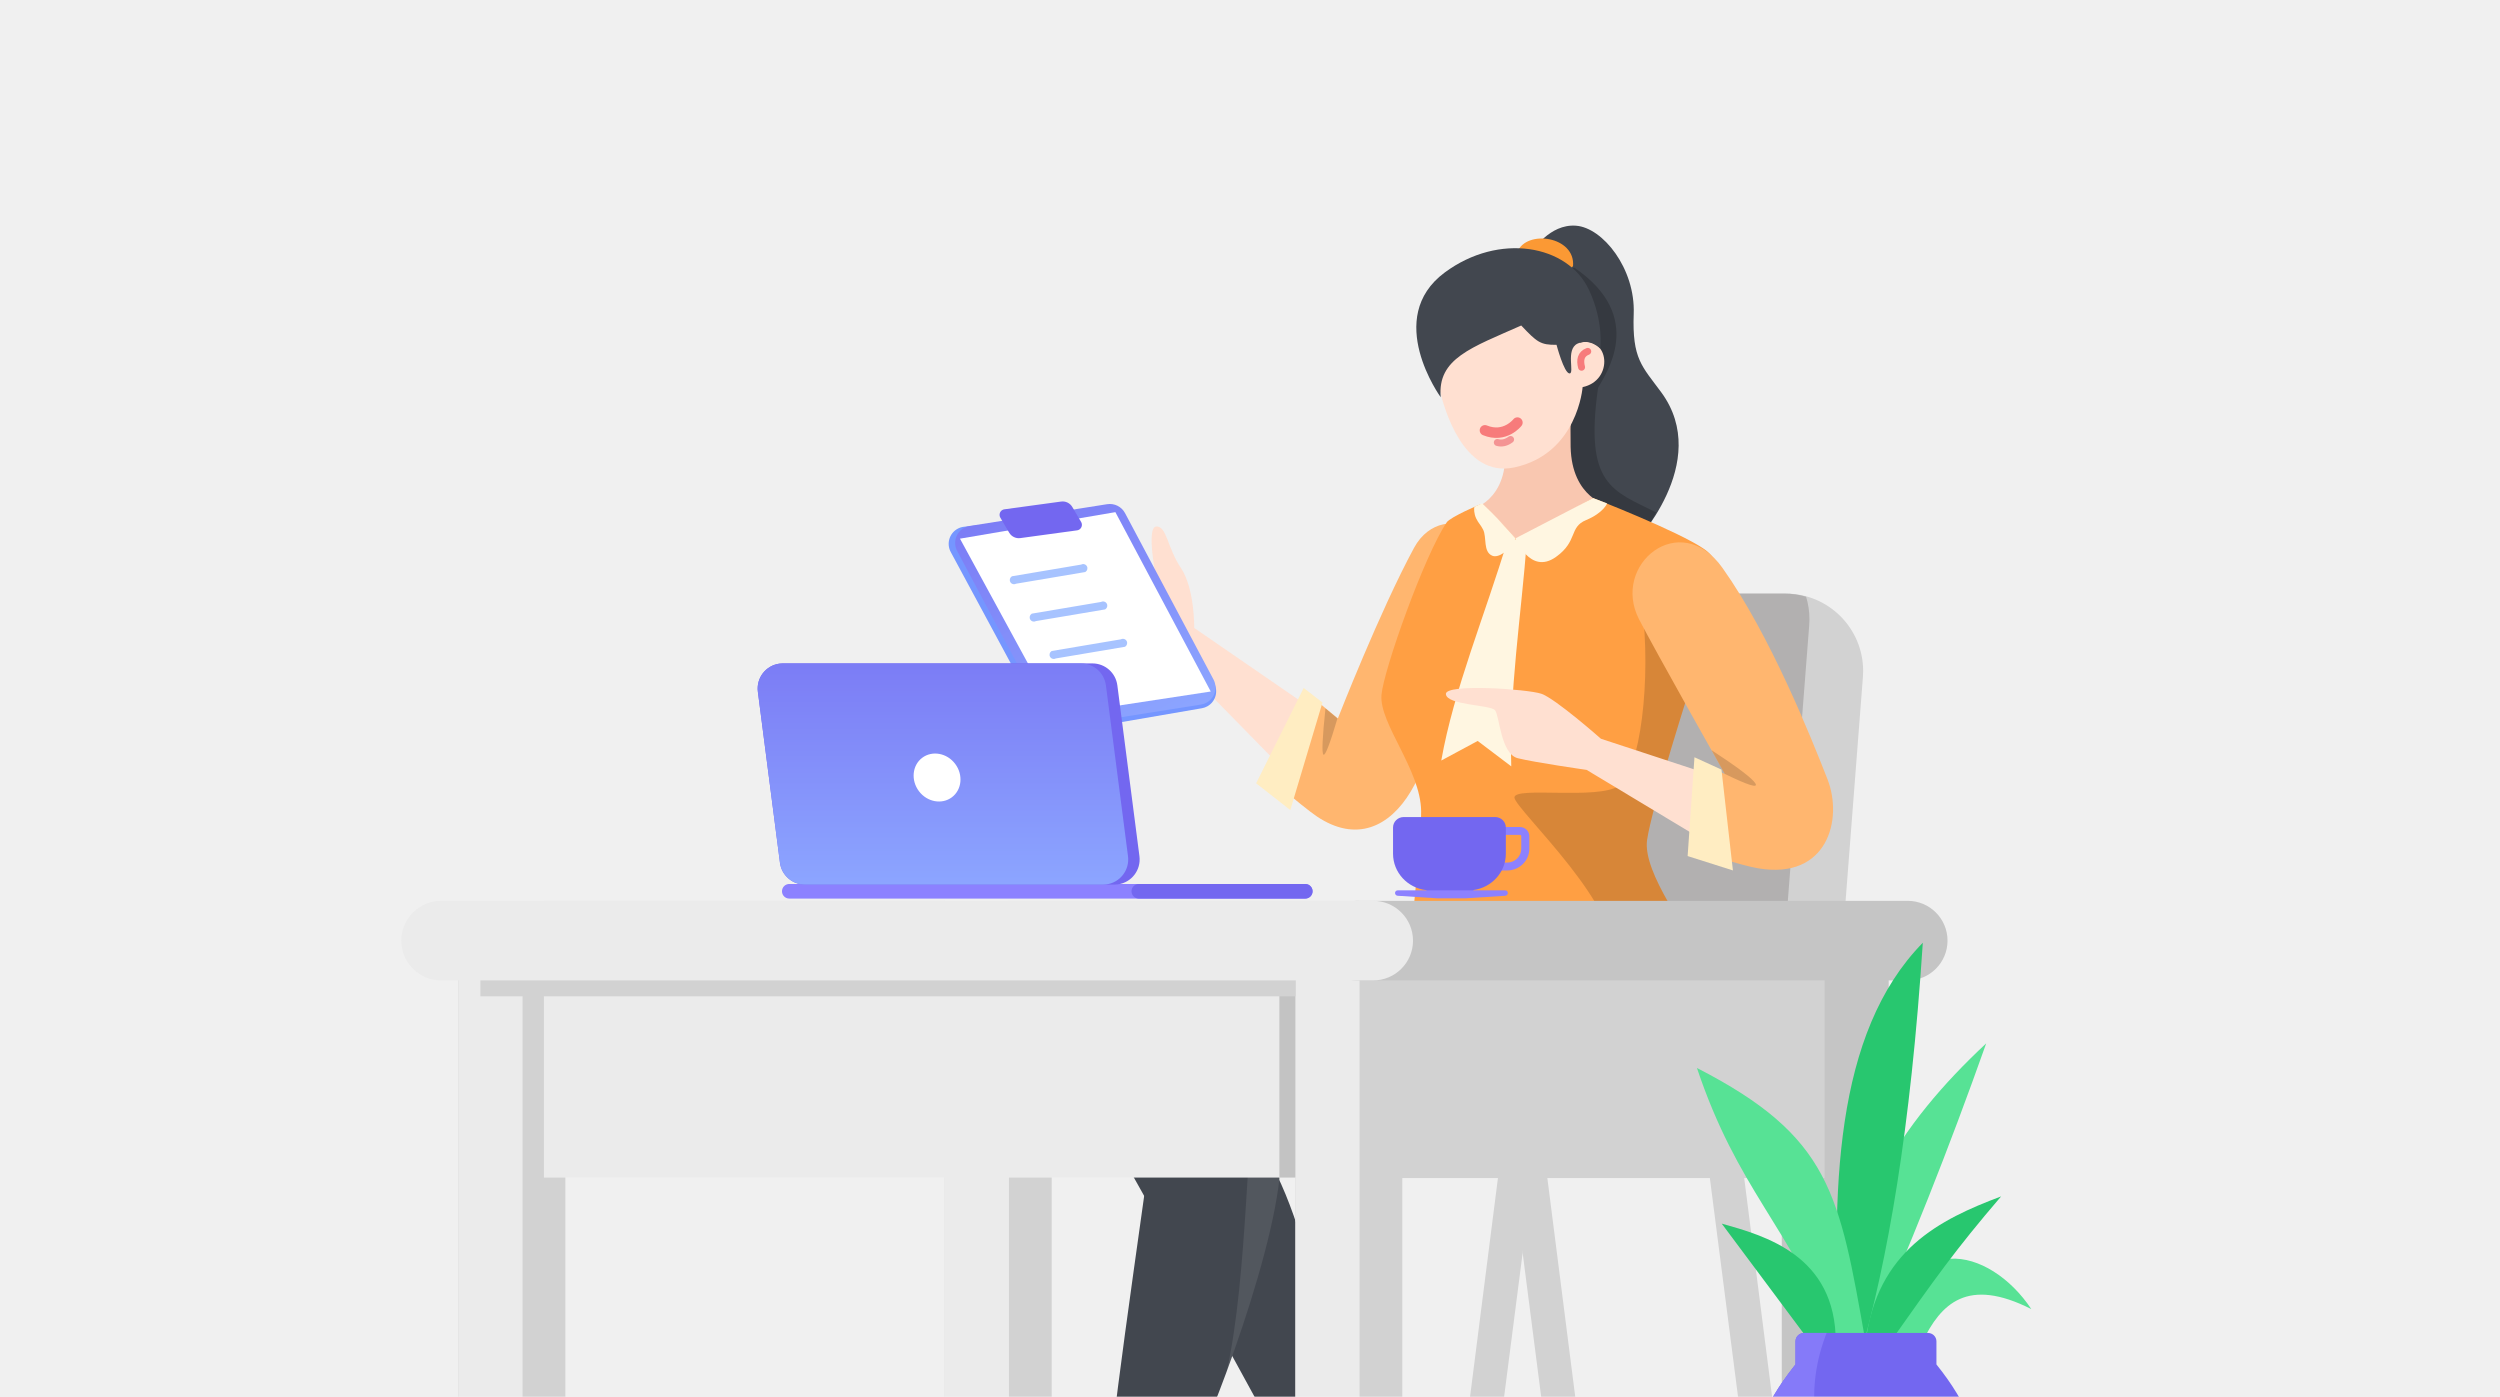
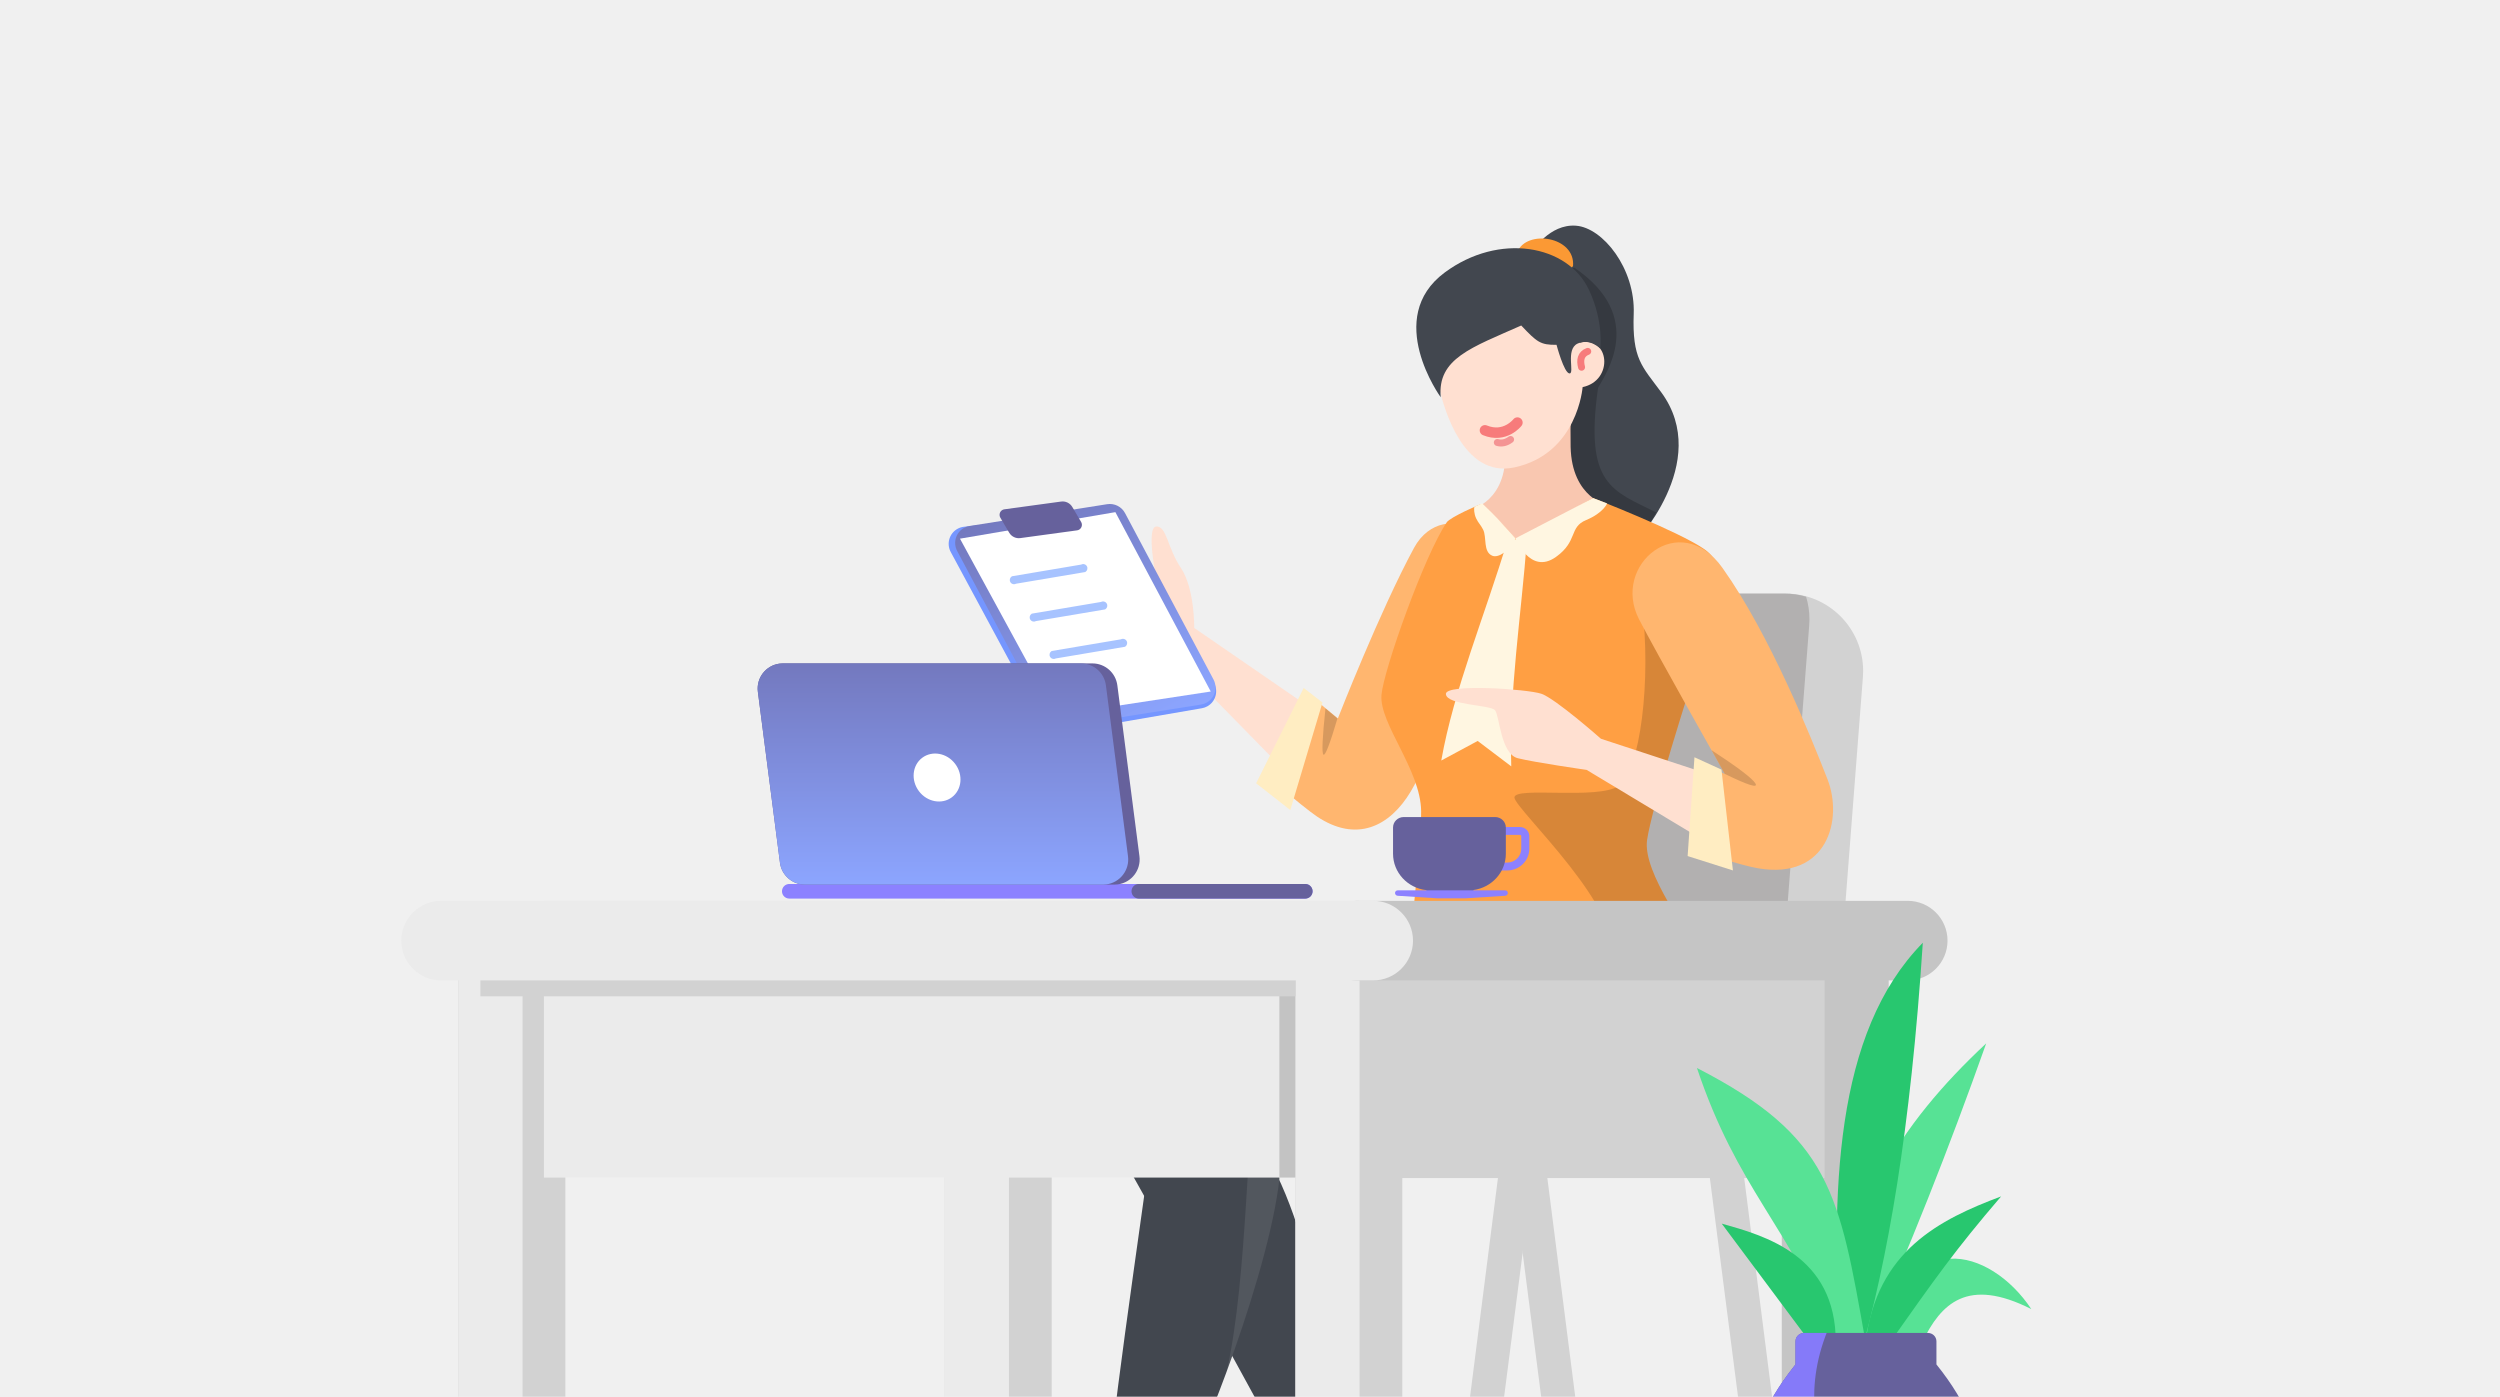
<svg xmlns="http://www.w3.org/2000/svg" xmlns:xlink="http://www.w3.org/1999/xlink" width="358px" height="200px" viewBox="0 0 358 200" version="1.1">
  <defs>
    <path d="M6,0 L352,0 C355.314,-6.08718376e-16 358,2.686 358,6 L358,200 L358,200 L0,200 L0,6 C-4.05812251e-16,2.686 2.686,6.08718376e-16 6,0 Z" id="path-1" />
    <linearGradient x1="68.669%" y1="-53.107%" x2="68.669%" y2="100%" id="linearGradient-3">
-       <stop stop-color="#7367F0" offset="0%" />
+       <stop stop-color="#66619c" offset="0%" />
      <stop stop-color="#8CA5FF" offset="100%" />
    </linearGradient>
    <linearGradient x1="68.669%" y1="-53.107%" x2="68.669%" y2="100%" id="linearGradient-4">
-       <stop stop-color="#7367F0" offset="0%" />
+       <stop stop-color="#66619c" offset="0%" />
      <stop stop-color="#8CA5FF" offset="100%" />
    </linearGradient>
    <path d="M7.952,0.064 L25.69,0.064 C26.366,0.064 26.914,0.603 26.914,1.268 L26.914,4.578 C31.399,10.144 33.642,15.71 33.642,21.277 C33.642,26.672 31.727,32.066 27.896,37.461 C27.668,37.784 27.293,37.976 26.894,37.976 L6.749,37.976 C6.349,37.976 5.975,37.784 5.746,37.461 C1.915,32.066 0,26.672 0,21.277 C0,15.815 2.159,10.354 6.477,4.893 L6.728,4.578 L6.728,1.268 C6.728,0.603 7.276,0.064 7.952,0.064 Z" id="path-5" />
  </defs>
  <g id="📝-Pages-New" stroke="none" stroke-width="1" fill="none" fill-rule="evenodd">
    <g id="Knowledge-Base" transform="translate(-670, -791)">
      <g id="Illustration" transform="translate(670, 791)">
        <mask id="mask-2" fill="white">
          <use xlink:href="#path-1" />
        </mask>
        <g id="Mask" />
        <g mask="url(#mask-2)">
          <g transform="translate(57, 30)">
            <g id="Chair4" transform="translate(121, 55)">
              <polygon id="Path" fill="#D2D2D2" points="38.077 71.363 28.831 143.879 33.679 143.815 42.925 72.042" />
              <polygon id="Path" fill="#D2D2D2" transform="translate(44.20678, 107.6211) scale(-1, 1) translate(-44.20678, -107.6211) " points="46.406 71.363 37.159 143.879 42.007 143.815 51.254 72.042" />
              <polygon id="Path" fill="#D2D2D2" transform="translate(72.39661, 107.6211) scale(-1, 1) translate(-72.39661, -107.6211) " points="74.596 71.363 65.349 143.879 70.197 143.815 79.444 72.042" />
              <path d="M0,75.186 C-5.12399906e-16,71.002 3.392,67.61 7.576,67.61 L36.218,67.61 C41.936,67.61 46.717,63.261 47.256,57.568 L51.76,10.042 C52.299,4.349 57.08,2.82683167e-15 62.798,0 L77.715,0 C83.839,6.51445281e-16 88.803,4.964 88.803,11.088 C88.803,11.374 88.792,11.659 88.77,11.944 L84.08,72.53 C83.633,78.304 78.817,82.762 73.025,82.762 L7.576,82.762 C3.392,82.762 5.12399906e-16,79.37 0,75.186 Z" id="Path" fill="#D2D2D2" />
              <path d="M77.51,-2.27373675e-13 C78.594,-2.27572851e-13 79.642,0.156 80.632,0.446 C80.945,1.469 81.113,2.555 81.113,3.68 C81.113,3.966 81.102,4.253 81.079,4.538 L76.394,64.893 C75.946,70.666 71.13,75.123 65.339,75.123 L0.071,75.123 L0.001,75.122 C0,75.073 9.36073955e-17,75.024 0,74.974 C6.90201459e-15,70.801 3.383,67.418 7.556,67.418 L36.107,67.418 C41.825,67.418 46.605,63.071 47.146,57.379 L51.645,10.039 C52.185,4.347 56.965,-2.24547053e-13 62.683,-2.27373675e-13 L77.51,-2.27373675e-13 Z" id="Combined-Shape" fill="#B2B0B0" />
            </g>
            <g id="Wom3.4" transform="translate(143, 100) scale(-1, 1) translate(-143, -100) translate(80, 0)">
              <g id="LLeg" transform="translate(28.09581, 104.5721)" fill="#42474F">
                <path d="M15.558,0.024 C22.487,0.333 61.05,8.844 68.057,10.29 C75.063,11.737 80.986,19.561 75.644,28.622 C69.643,38.793 54.16,67.679 50.401,74.191 C48.54,77.414 39.154,75.607 41.359,70.197 C45.469,60.113 47.378,34.78 57.857,25.544 C57.857,25.544 22.616,31.664 7.393,24.653 C-3.67,19.557 -1.167,-0.722 15.558,0.024 Z" id="Path" />
              </g>
              <g id="LArm" transform="translate(48.23367, 44.95087)">
                <path d="M43.754,14.969 C43.754,14.969 43.676,9.343 45.648,6.403 C47.62,3.463 47.698,0.34 49.191,0.442 C50.683,0.544 49.205,7.803 49.205,7.803 C49.205,7.803 51.099,7.081 52.459,6.168 C53.82,5.255 57.945,0.753 58.909,1.551 C60.543,2.91 57.911,10.578 56.477,12.111 C55.038,13.644 47.179,18.687 47.179,18.687 L27.93,38.329 L24.316,28.35 L43.754,14.969 Z" id="Path" fill="#FFE0D1" />
                <path d="M1.174,13.114 C4.398,20.574 10.299,34.278 12.732,38.367 C15.781,43.487 20.589,45.743 26.218,41.944 C27.214,41.272 29.23,39.651 32.266,37.082 L26.756,24.982 C24.374,26.944 23.183,27.925 23.183,27.925 C23.183,27.925 17.134,12.452 12.268,3.488 C8.054,-4.267 -3.732,1.772 1.174,13.114 Z" id="Path" fill="#FFB66F" />
                <path d="M23.245,27.933 C24.328,31.599 24.996,33.326 25.249,33.114 C25.503,32.902 25.406,30.696 24.959,26.496 L23.245,27.933 Z" id="Path" fill-opacity="0.16" fill="#000000" />
                <polygon id="Path-65" fill="#FFEDC2" points="25.387 25.652 29.994 41.05 34.888 37.217 28.077 23.567" />
              </g>
              <g id="Head" transform="translate(19.60132, 0)">
                <g id="Group-21" transform="translate(17.13841, 26.00611) rotate(12) translate(-17.13841, -26.00611) translate(4.638413, 2.506106)">
                  <path d="M15.016,2.524 C15.016,2.524 11.819,-0.875 8.127,0.216 C4.434,1.306 1.095,7.99 2.68,14.273 C4.258,20.557 3.073,21.85 1.159,26.085 C-3.983,37.477 9.656,46.638 9.656,46.638 L24.522,43.484 L19.211,15.738 L15.016,2.524 Z" id="Path" fill="#42474F" />
                  <path d="M9.606,6.059 C0.946,15.119 8.457,21.904 9.872,23.571 C14.734,36.855 10.866,38.412 5.454,42.76 L8.364,46.078 L16.706,42.599 L16.438,5.331 L9.606,6.059 Z" id="Path-50" fill-opacity="0.199" fill="#000000" />
                </g>
                <path d="M13.051,42.433 C13.051,42.433 18.329,41.374 18.485,33.986 C18.642,26.597 17.773,24.075 17.773,24.075 L27.726,23.895 C27.726,23.895 27.835,32.13 27.836,35.109 C27.841,42.351 33.426,43.191 33.426,43.191 C33.426,43.191 32.265,48.92 23.246,49.426 C16.204,49.822 13.051,42.433 13.051,42.433 Z" id="Path" fill="#F9C7B0" />
                <g id="Group-20" transform="translate(27.08848, 21.33915) rotate(12) translate(-27.08848, -21.33915) translate(13.58848, 5.339154)">
                  <path d="M1.995,4.913 C0.754,0.819 7.424,-1.657 9.383,1.292 C9.383,1.292 10.344,4.087 8.341,5.683 C5.631,7.835 1.995,4.913 1.995,4.913 Z" id="Path" fill="#FB9934" />
                  <path d="M3.36,15.846 C-1.08,15.674 -0.356,22.161 4.257,22.152 C4.257,22.152 6.936,31.367 16.237,31.367 C23.791,31.367 24.282,20.627 24.351,18.484 C24.425,16.2 24.434,8.695 24.434,8.695 L3.187,8.685 L3.36,15.846 Z" id="Path" fill="#FFE0D1" />
                  <path d="M5.69,19.846 C6.446,19.639 6.651,15.451 6.651,15.451 C8.913,15.003 9.311,14.493 11.02,11.694 C18.613,13.309 23.767,13.802 24.434,19.35 C24.434,19.35 30.136,6.54 20.146,1.987 C11.358,-2.013 2.087,1.745 0.469,8.729 C-0.677,13.659 0.637,17.28 0.637,17.28 C0.637,17.28 1.788,15.451 3.677,15.908 C5.567,16.365 4.934,20.052 5.69,19.846 Z" id="Path" fill="#42474F" />
                  <path d="M14.608,24.436 C14.608,24.436 16.137,26.901 19.119,26.027" id="Path" stroke="#F77B7B" stroke-width="1.5" stroke-linecap="round" transform="translate(16.86349, 25.32509) rotate(-18) translate(-16.86349, -25.32509) " />
                  <path d="M15.903,27.378 C16.603,27.671 17.267,27.671 17.848,27.334" id="Path" stroke="#F49494" stroke-linecap="round" transform="translate(16.87519, 27.46345) rotate(2) translate(-16.87519, -27.46345) " />
                  <path d="M3.565,19.444 C3.844,18.44 3.72,17.563 2.721,17.162" id="Path-8" stroke="#F77B7B" stroke-linecap="round" transform="translate(3.207757, 18.30307) rotate(-13) translate(-3.207757, -18.30307) " />
                </g>
              </g>
              <g id="Group-19" transform="translate(16.70562, 41.32406)">
                <path d="M34.241,0.88 C34.362,0.874 38.619,2.737 39.109,3.456 C42.302,8.137 48.165,24.612 48.466,28.186 C48.807,32.308 42.859,38.875 42.786,44.843 C42.721,50.812 45.33,68.784 44.318,70.463 C43.314,72.141 36.716,80.116 35.339,80.148 C33.955,80.181 32.921,75.994 30.824,76.085 C28.735,76.176 24.379,81.727 22.501,81.688 C20.631,81.647 1.248,69.377 2.729,65.882 C4.219,62.386 11.134,53.698 10.429,48.935 C9.733,44.173 4.171,26.592 2.163,20.609 C0.163,14.625 -1.448,9.859 2.284,7.284 C6.017,4.71 18.161,0 18.161,0 L29.035,6.078 C29.035,6.078 33.61,0.91 34.241,0.88 Z" id="Path" fill="#FF9F43" />
                <path d="M30.375,5.909 C33.636,16.745 38.112,27.423 39.904,37.585 L34.69,34.778 L29.881,38.419 C30.221,27.854 28.446,16.762 27.63,5.909 L30.375,5.909 Z" id="Path" fill="#FFF6E1" />
                <path d="M11.326,14.23 L11.202,15.106 C9.741,25.988 11.47,39.194 14.467,41.208 C17.525,43.265 29.43,41.247 29.43,42.875 C29.43,44.504 12.978,59.43 15.679,66.566 C17.164,70.489 16.667,73.978 14.187,77.033 L13.468,76.549 C7.848,72.741 1.883,67.879 2.729,65.882 C4.219,62.386 11.134,53.698 10.429,48.935 C9.761,44.363 4.608,27.978 2.42,21.381 L1.723,19.289 C0.913,16.837 0.239,14.615 0.076,12.698 L0.579,12.373 C8.614,7.226 12.197,7.845 11.326,14.23 L11.326,14.23 Z" id="Path" fill-opacity="0.16" fill="#000000" />
                <path d="M16.154,0.767 L18.161,0 L29.274,5.763 C29.274,5.763 27.184,11.076 23.484,8.43 C20.312,6.168 21.65,4.177 19.164,3.15 C16.687,2.123 16.154,0.767 16.154,0.767 Z" id="Path" fill="#FFF6E1" />
                <path d="M29.274,5.763 C30.079,7.551 31.717,8.596 32.563,8.271 C33.961,7.734 33.361,5.597 33.912,4.518 C34.306,3.752 34.561,3.636 34.906,2.917 C35.227,2.257 35.24,1.466 35.158,1.247 L34.065,0.751 C33.063,1.694 32.329,2.417 31.863,2.917 C31.283,3.541 30.419,4.49 29.274,5.763 Z" id="Path" fill="#FFF6E1" />
              </g>
              <g id="RArm" transform="translate(0, 47.66368)">
                <path d="M33.745,28.126 C33.745,28.126 40.288,22.348 42.29,21.678 C44.293,21.007 56.022,20.202 55.949,21.717 C55.864,23.34 49.564,23.247 48.912,24.045 C48.259,24.844 48.11,30.302 45.643,30.915 C43.18,31.528 35.798,32.584 35.798,32.584 L18.138,43.213 L17.383,33.501 L33.745,28.126 Z" id="Path" fill="#FFE0D1" />
                <path d="M16.341,3.661 C9.448,13.369 3.563,28.156 1.304,33.921 C-0.955,39.686 1.324,48.381 11.257,46.674 C12.375,46.482 14.188,46.001 16.696,45.23 L19.07,31.878 C17.029,32.733 16.008,33.161 16.008,33.161 C16.008,33.161 25.88,15.699 28.291,11.017 C32.318,3.2 22.412,-4.892 16.341,3.661 Z" id="Path" fill="#FFB66F" />
                <path d="M16.008,33.161 C12.665,34.79 11.204,35.247 11.624,34.53 C12.045,33.813 14.137,32.225 17.9,29.765 L16.008,33.161 Z" id="Path" fill-opacity="0.16" fill="#000000" />
                <polygon id="Path-64" fill="#FFEDC2" points="16.486 32.544 14.847 46.982 21.331 44.925 20.353 30.776" />
              </g>
              <g id="RLeg" transform="translate(15.94627, 101.5411)">
                <path d="M6.757,0.134 C-1.984,13.276 -1.129,22.783 9.321,28.653 C22.707,36.172 63.994,27.364 63.994,27.364 C63.994,27.364 63.262,33.248 63.994,38.496 C65.907,52.202 75.004,75.037 76.928,77.906 C79.59,81.874 87.697,78.881 87.85,75.577 C88.003,72.274 81.738,30.078 80.785,22.032 C79.838,13.985 76.846,12.816 68.106,10.617 C66.099,10.111 42.356,4.223 40.181,4.395 C27.723,5.378 16.581,3.957 6.757,0.134 Z" id="Path" fill="#42474F" />
                <path d="M16.28,26.462 C29.834,27.977 65.717,24.853 67.158,26.273 C68.534,27.628 68.304,51.208 71.391,64.855 C68.35,56.586 65.059,46.126 63.994,38.496 C63.262,33.248 63.994,27.364 63.994,27.364 L62.592,27.644 C55.277,29.062 21.363,35.15 9.321,28.653 C2.258,24.842 -0.475,18.942 1.123,10.952 C3.049,20.377 8.102,25.547 16.28,26.462 Z" id="Path" fill-opacity="0.192" fill="#FFFFFF" opacity="0.44" />
                <ellipse id="Oval" fill-opacity="0.192" fill="#FFFFFF" transform="translate(86.56548, 23.11196) rotate(13) translate(-86.56548, -23.11196) " cx="86.565" cy="23.112" rx="2.278" ry="4.168" />
                <ellipse id="Oval" fill-opacity="0.192" fill="#FFFFFF" transform="translate(75.93463, 20.45977) rotate(-16) translate(-75.93463, -20.45977) " cx="75.935" cy="20.46" rx="3.037" ry="4.547" />
              </g>
            </g>
            <g id="Example-Task1" transform="translate(97.77145, 58.16383) rotate(-28) translate(-97.77145, -58.16383) translate(85.27145, 37.16383)">
              <g id="Group-3" transform="translate(-0, -0)">
                <path d="M3.716,1.906 L22.562,9.467 C23.474,9.833 24.082,10.706 24.108,11.688 L24.819,38.439 C24.855,39.799 23.781,40.931 22.421,40.967 C22.137,40.975 21.855,40.933 21.585,40.845 L2.19,34.461 C1.184,34.13 0.502,33.193 0.496,32.135 L0.334,4.207 C0.326,2.846 1.423,1.737 2.784,1.729 C3.103,1.727 3.42,1.787 3.716,1.906 Z" id="Rectangle" fill="#7596FF" fill-rule="nonzero" />
                <path d="M4.482,2.186 L23.325,8.676 C24.32,9.019 24.987,9.954 24.987,11.006 L24.987,37.988 C24.987,39.348 23.884,40.452 22.523,40.452 C22.25,40.452 21.979,40.406 21.72,40.317 L2.877,33.827 C1.883,33.484 1.216,32.549 1.216,31.497 L1.216,4.515 C1.216,3.155 2.319,2.051 3.68,2.051 C3.953,2.051 4.224,2.097 4.482,2.186 Z" id="Rectangle" fill="url(#linearGradient-3)" />
                <polygon id="Rectangle" fill="#FFFFFF" fill-rule="nonzero" points="2.399 3.14 23.831 10.235 23.831 39.326 2.691 31.91" />
-                 <path d="M9.99,2.414 L17.686,5.25 C18.291,5.473 18.703,6.037 18.731,6.682 L18.84,9.177 C18.859,9.618 18.517,9.992 18.075,10.011 C17.969,10.016 17.863,9.999 17.764,9.962 L10.068,7.126 C9.463,6.903 9.051,6.339 9.023,5.695 L8.914,3.199 C8.895,2.758 9.238,2.384 9.679,2.365 C9.785,2.361 9.891,2.377 9.99,2.414 Z" id="Rectangle" fill="#7367F0" fill-rule="nonzero" />
+                 <path d="M9.99,2.414 L17.686,5.25 C18.291,5.473 18.703,6.037 18.731,6.682 L18.84,9.177 C18.859,9.618 18.517,9.992 18.075,10.011 C17.969,10.016 17.863,9.999 17.764,9.962 L10.068,7.126 C9.463,6.903 9.051,6.339 9.023,5.695 L8.914,3.199 C8.895,2.758 9.238,2.384 9.679,2.365 C9.785,2.361 9.891,2.377 9.99,2.414 Z" id="Rectangle" fill="#66619c" fill-rule="nonzero" />
                <path d="M15.985,14.567 C16.321,14.567 16.593,14.839 16.593,15.173 C16.593,15.484 16.358,15.74 16.056,15.775 L15.985,15.779 L6.456,12.605 C6.12,12.605 5.848,12.334 5.848,11.999 C5.848,11.688 6.083,11.432 6.385,11.397 L6.456,11.393 L15.985,14.567 Z" id="Path" fill="#A7C3FF" />
                <path d="M15.985,20.628 C16.321,20.628 16.593,20.899 16.593,21.234 C16.593,21.545 16.358,21.801 16.056,21.836 L15.985,21.84 L6.456,18.666 C6.12,18.666 5.848,18.394 5.848,18.06 C5.848,17.749 6.083,17.493 6.385,17.458 L6.456,17.454 L15.985,20.628 Z" id="Path" fill="#A7C3FF" />
                <path d="M15.985,26.689 C16.321,26.689 16.593,26.96 16.593,27.295 C16.593,27.605 16.358,27.862 16.056,27.897 L15.985,27.901 L6.456,24.726 C6.12,24.726 5.848,24.455 5.848,24.12 C5.848,23.809 6.083,23.553 6.385,23.518 L6.456,23.514 L15.985,26.689 Z" id="Path" fill="#A7C3FF" />
              </g>
            </g>
            <g id="Group-26" transform="translate(0, 99)">
              <g id="Group-25" transform="translate(8.649351, 0)">
                <polygon id="Rectangle" fill="#D2D2D2" points="69.648 3.799 84.956 3.799 84.956 100.493 69.648 100.493" />
                <polygon id="Rectangle" fill="#EBEBEB" points="69.648 -1.78512303e-13 78.833 -1.78512303e-13 78.833 100.493 69.648 100.493" />
                <polygon id="Rectangle" fill="#D2D2D2" points="1.05161699e-15 3.799 75.777 3.799 75.777 32.801 15.308 32.801 15.308 100.493 1.05161699e-15 100.493" />
                <polygon id="Rectangle" fill="#EBEBEB" points="1.01974981e-15 3.799 9.185 3.799 9.185 100.493 1.01974981e-15 100.493" />
              </g>
              <g id="Group-25">
                <polygon id="Rectangle" fill="#C5C5C5" points="198.15 3.799 213.459 3.799 213.459 100.493 198.15 100.493" />
                <polygon id="Rectangle" fill="#D2D2D2" points="128.503 3.799 204.28 3.799 204.28 39.699 143.811 39.699 143.811 100.493 128.503 100.493" />
                <polygon id="Rectangle" fill="#EBEBEB" points="20.89 -2.81575148e-13 137.599 -4.04882098e-13 137.599 39.628 20.89 39.628" />
                <polygon id="Rectangle" fill="#C3C3C3" points="126.207 3.799 135.392 3.799 135.392 39.628 126.207 39.628" />
                <polygon id="Rectangle" fill="#EBEBEB" points="128.503 3.799 137.688 3.799 137.688 100.493 128.503 100.493" />
                <path d="M137.299,0 L216.186,0 C219.333,2.97461293e-15 221.885,2.551 221.885,5.698 C221.885,8.845 219.333,11.396 216.186,11.396 L137.299,11.396 C134.152,11.396 131.601,8.845 131.601,5.698 C131.601,2.551 134.152,5.7810075e-16 137.299,0 Z" id="Rectangle" fill="#C5C5C5" />
                <polygon id="Rectangle" fill="#D2D2D2" points="11.794 2.279 128.503 2.279 128.503 13.676 11.794 13.676" />
                <path d="M6.164,-1.78139615e-14 L139.644,-1.78139615e-14 C142.791,6.58155786e-15 145.342,2.551 145.342,5.698 C145.342,8.845 142.791,11.396 139.644,11.396 L6.164,11.396 C3.017,11.396 0.466,8.845 0.466,5.698 C0.466,2.551 3.017,-1.90122176e-14 6.164,-1.78139615e-14 Z" id="Rectangle" fill="#EBEBEB" />
              </g>
            </g>
            <g id="Cup" transform="translate(152, 93) scale(-1, 1) translate(-152, -93) translate(142, 87)">
              <path d="M5.196,1.431 L1.346,1.431 C0.603,1.431 0,2.018 0,2.743 L0,4.541 C0,6.259 1.428,7.651 3.19,7.651 L5.196,7.651 C5.514,7.651 5.773,7.4 5.773,7.089 C5.773,6.778 5.514,6.526 5.196,6.526 L3.19,6.526 C2.065,6.526 1.154,5.638 1.154,4.541 L1.154,2.743 C1.154,2.64 1.24,2.556 1.346,2.556 L5.196,2.556 C5.514,2.556 5.773,2.304 5.773,1.993 C5.773,1.683 5.514,1.431 5.196,1.431 Z" id="Path" fill="#8C81FF" />
-               <path d="M17.979,0 C18.828,0 19.517,0.672 19.517,1.5 L19.517,5.25 C19.517,7.95 17.427,10.174 14.738,10.467 L14.737,11.25 L8.003,11.25 L8.003,10.45 C5.382,10.096 3.363,7.903 3.363,5.25 L3.363,1.5 C3.363,0.672 4.052,0 4.902,0 L17.979,0 Z" id="Path" fill="#7367F0" />
+               <path d="M17.979,0 C18.828,0 19.517,0.672 19.517,1.5 L19.517,5.25 C19.517,7.95 17.427,10.174 14.738,10.467 L14.737,11.25 L8.003,11.25 L8.003,10.45 C5.382,10.096 3.363,7.903 3.363,5.25 L3.363,1.5 C3.363,0.672 4.052,0 4.902,0 L17.979,0 Z" id="Path" fill="#66619c" />
              <path d="M3.452,10.5 L18.856,10.5 C19.063,10.5 19.231,10.668 19.231,10.875 C19.231,11.086 19.067,11.261 18.857,11.274 L13.196,11.641 L13.196,11.641 L9.157,11.641 L3.451,11.274 C3.241,11.261 3.077,11.086 3.077,10.875 C3.077,10.668 3.245,10.5 3.452,10.5 Z" id="Rectangle" fill="#8C81FF" />
            </g>
            <g id="FacingBack-Laptop3" transform="translate(51, 65)">
              <path d="M5.027,31.585 L78.915,31.585 C79.493,31.585 79.961,32.053 79.961,32.631 C79.961,33.209 79.493,33.677 78.915,33.677 L5.027,33.677 C4.45,33.677 3.981,33.209 3.981,32.631 C3.981,32.053 4.45,31.585 5.027,31.585 Z" id="Rectangle" fill="#8C81FF" />
-               <path d="M55.078,31.585 L78.915,31.585 C79.493,31.585 79.961,32.053 79.961,32.631 C79.961,33.209 79.493,33.677 78.915,33.677 L55.078,33.677 C54.5,33.677 54.032,33.209 54.032,32.631 C54.032,32.053 54.5,31.585 55.078,31.585 Z" id="Rectangle" fill="#7367F0" />
-               <path d="M4.095,0 L48.433,0 C50.243,-7.76541381e-16 51.772,1.344 52.004,3.138 L55.168,27.614 C55.423,29.586 54.031,31.391 52.059,31.646 C51.906,31.665 51.752,31.675 51.597,31.675 L7.26,31.675 C5.45,31.675 3.921,30.332 3.689,28.537 L0.525,4.062 C0.27,2.09 1.662,0.285 3.634,0.03 C3.787,0.01 3.941,2.8351131e-17 4.095,0 Z" id="Rectangle" fill="#7367F0" />
+               <path d="M55.078,31.585 L78.915,31.585 C79.493,31.585 79.961,32.053 79.961,32.631 C79.961,33.209 79.493,33.677 78.915,33.677 L55.078,33.677 C54.5,33.677 54.032,33.209 54.032,32.631 C54.032,32.053 54.5,31.585 55.078,31.585 Z" id="Rectangle" fill="#66619c" />
+               <path d="M4.095,0 L48.433,0 C50.243,-7.76541381e-16 51.772,1.344 52.004,3.138 L55.168,27.614 C55.423,29.586 54.031,31.391 52.059,31.646 C51.906,31.665 51.752,31.675 51.597,31.675 L7.26,31.675 C5.45,31.675 3.921,30.332 3.689,28.537 L0.525,4.062 C0.27,2.09 1.662,0.285 3.634,0.03 C3.787,0.01 3.941,2.8351131e-17 4.095,0 Z" id="Rectangle" fill="#66619c" />
              <path d="M4.095,0 L46.795,0 C48.605,9.99815459e-16 50.133,1.344 50.366,3.138 L53.53,27.614 C53.785,29.586 52.393,31.391 50.421,31.646 C50.268,31.665 50.114,31.675 49.959,31.675 L7.26,31.675 C5.45,31.675 3.921,30.332 3.689,28.537 L0.525,4.062 C0.27,2.09 1.662,0.285 3.634,0.03 C3.787,0.01 3.941,1.36061876e-15 4.095,0 Z" id="Rectangle" fill="url(#linearGradient-4)" />
              <ellipse id="Oval" fill="#FFFFFF" transform="translate(26.18607, 16.34168) rotate(-37) translate(-26.18607, -16.34168) " cx="26.186" cy="16.342" rx="3.249" ry="3.536" />
            </g>
            <g id="Group-79" transform="translate(186, 105)">
              <g id="Group-86">
                <path d="M23.979,58.234 C30.346,43.991 36.13,29.363 41.424,14.412 C29.228,25.78 19.744,39.63 21.095,58.234 L23.979,58.234 Z" id="Path-113" fill="#57E295" />
                <path d="M20.586,59.721 C19.079,35.435 19.718,12.88 32.347,0 C30.605,26.665 27.346,45.45 23.219,59.721 L20.586,59.721 Z" id="Rectangle" fill="#28C76F" />
                <path d="M20.007,57.192 C12.951,40.221 5.861,35.356 2.45563569e-14,17.935 C19.181,27.771 20.383,35.893 24.148,57.192 L20.007,57.192 Z" id="Path-112" fill="#57E295" />
                <path d="M16.209,57.192 L3.551,40.221 C9.665,41.944 19.883,44.735 19.883,57.192 L16.209,57.192 Z" id="Path-114" fill="#28C76F" />
                <path d="M28.048,57.192 L32.271,57.192 C34.954,51.651 38.735,47.837 47.884,52.461 C41.887,43.427 29.583,40.694 28.048,57.192 Z" id="Path-116" fill="#57E295" />
                <path d="M24.164,57.192 L27.675,57.192 C34.12,48.078 36.891,44.106 43.56,36.323 C34.774,39.62 25.756,44.106 24.164,57.192 Z" id="Path-117" fill="#28C76F" />
              </g>
              <g id="Group-85" transform="translate(7.384615, 55.8125)">
                <mask id="mask-6" fill="white">
                  <use xlink:href="#path-5" />
                </mask>
-                 <use id="Rectangle" fill="#7367F0" xlink:href="#path-5" />
+                 <use id="Rectangle" fill="#66619c" xlink:href="#path-5" />
                <path d="M-4.282,-0.978 L11.622,-0.978 C4.008,16.458 19.027,26.784 11.622,44.155 L-4.282,44.155 L-4.282,-0.978 Z" id="Rectangle" fill="#857AF9" mask="url(#mask-6)" />
              </g>
            </g>
          </g>
        </g>
      </g>
    </g>
  </g>
</svg>
